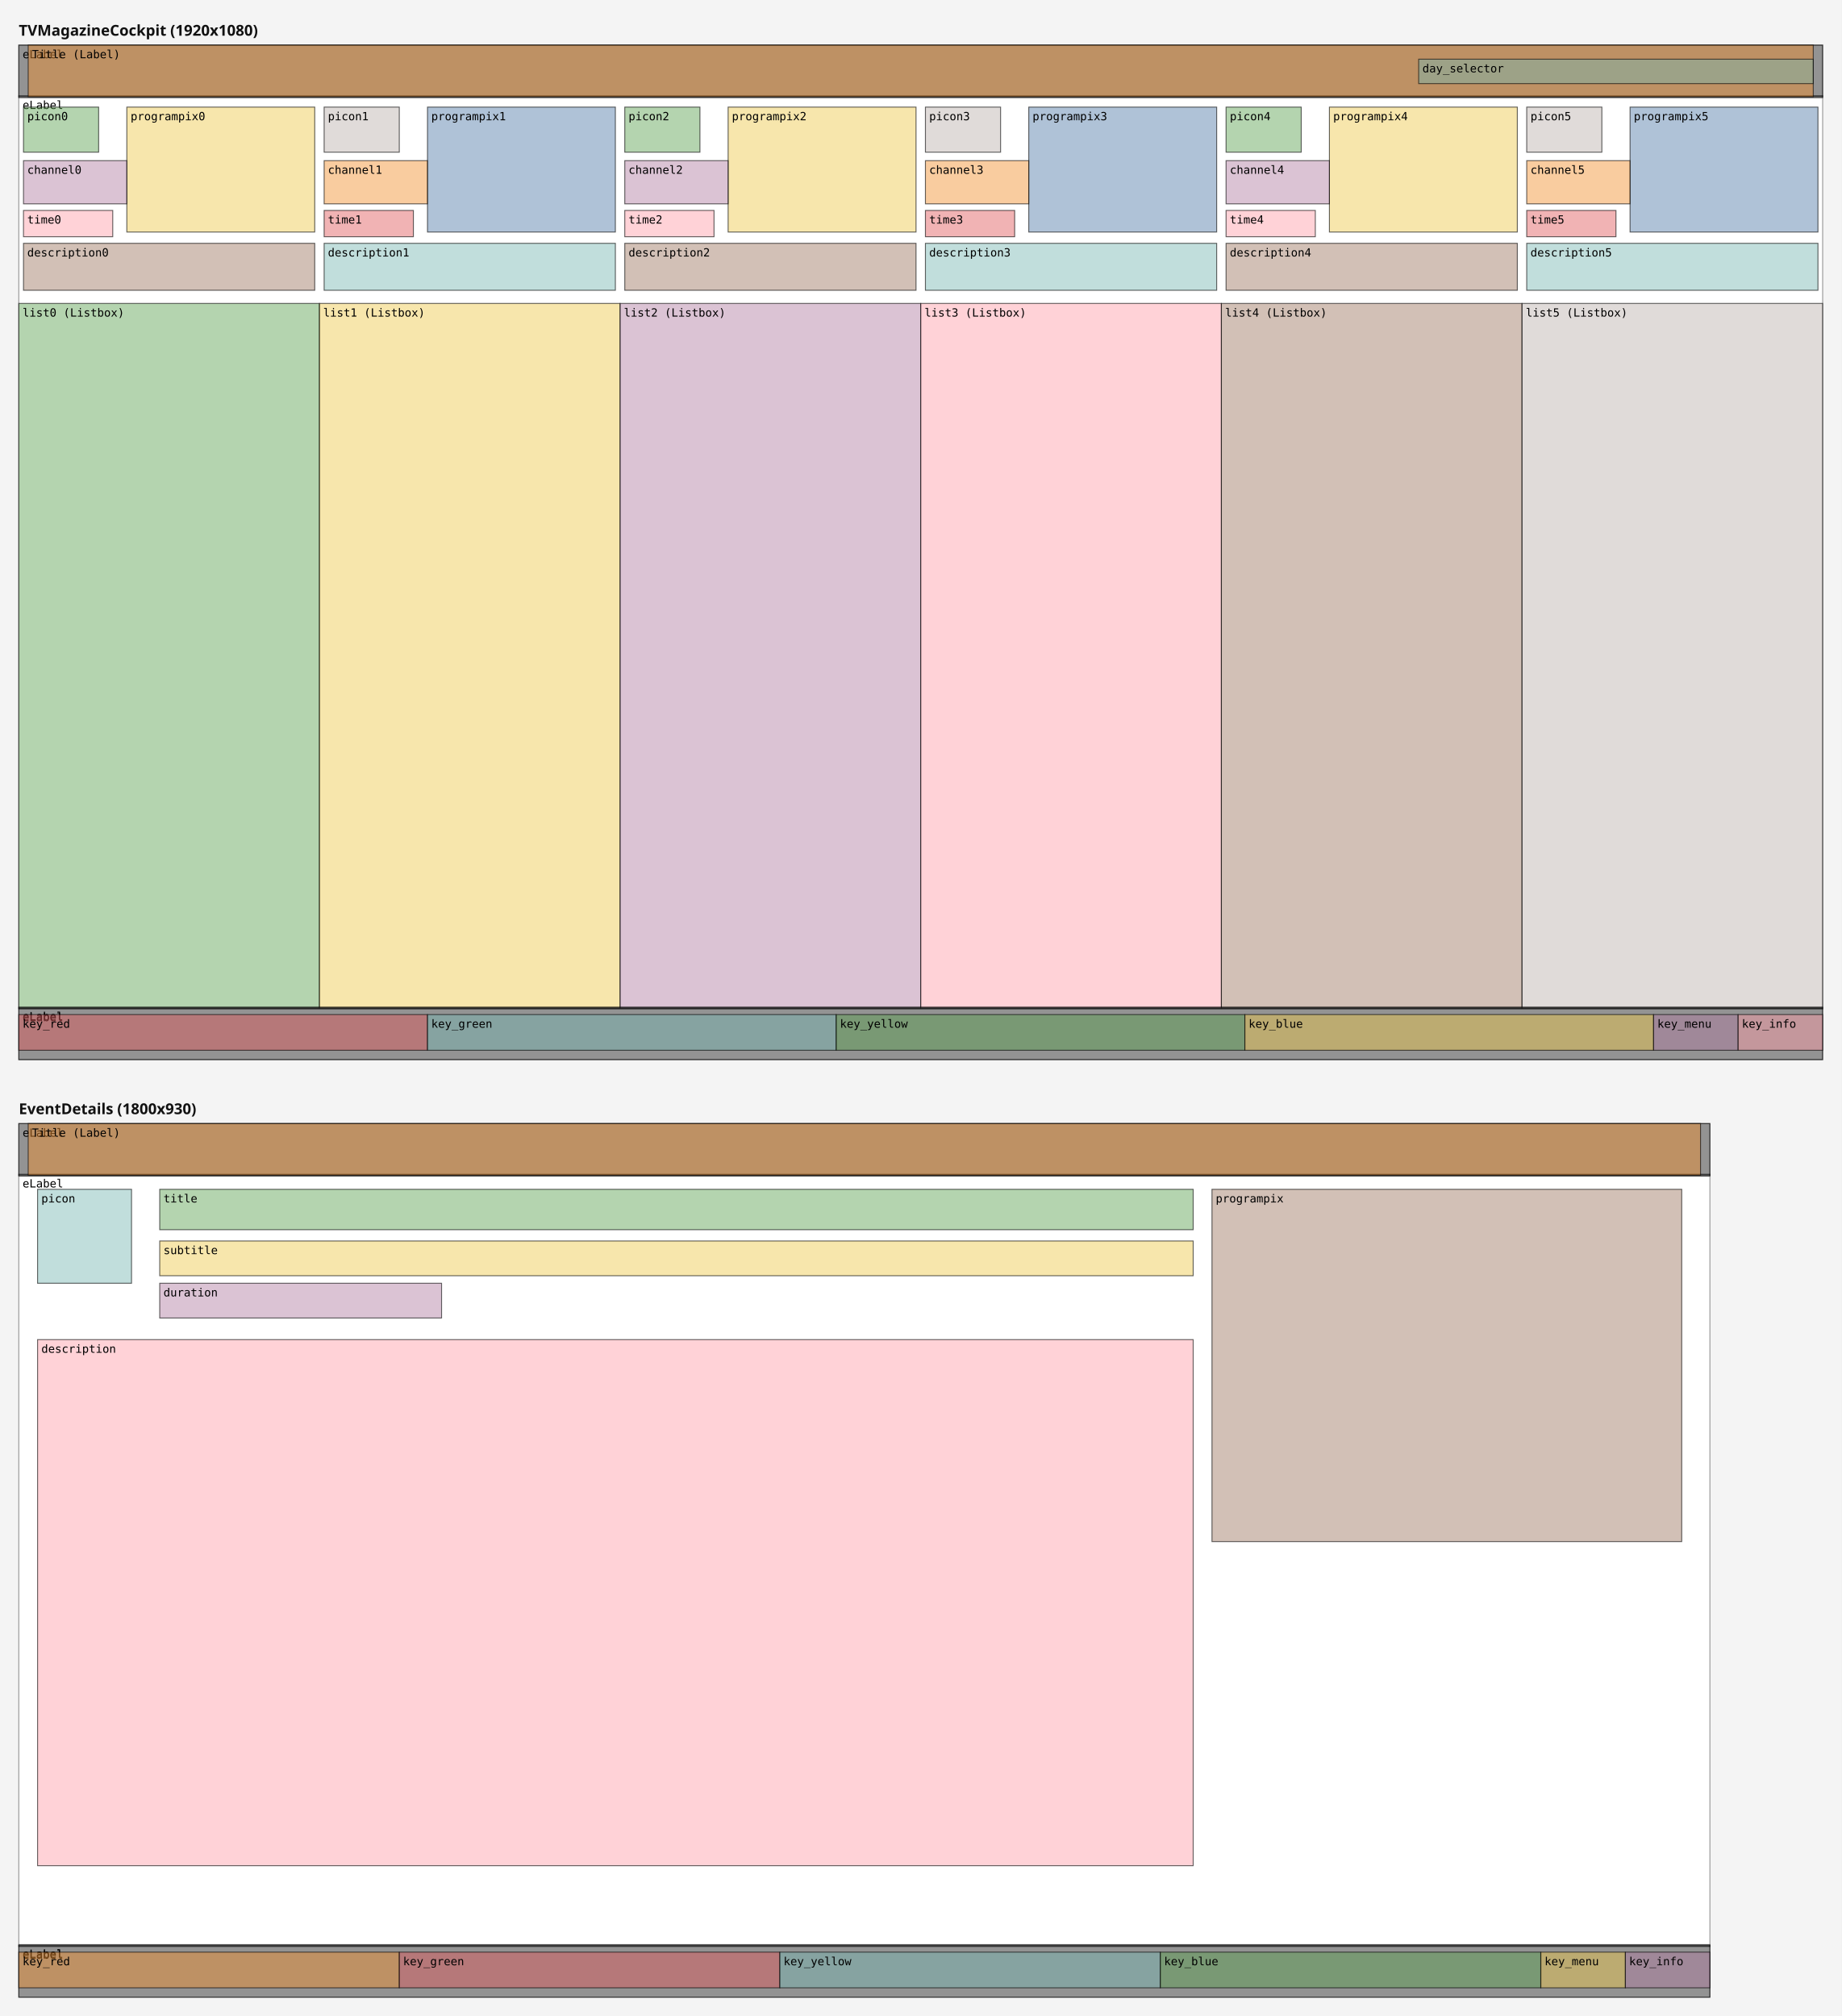
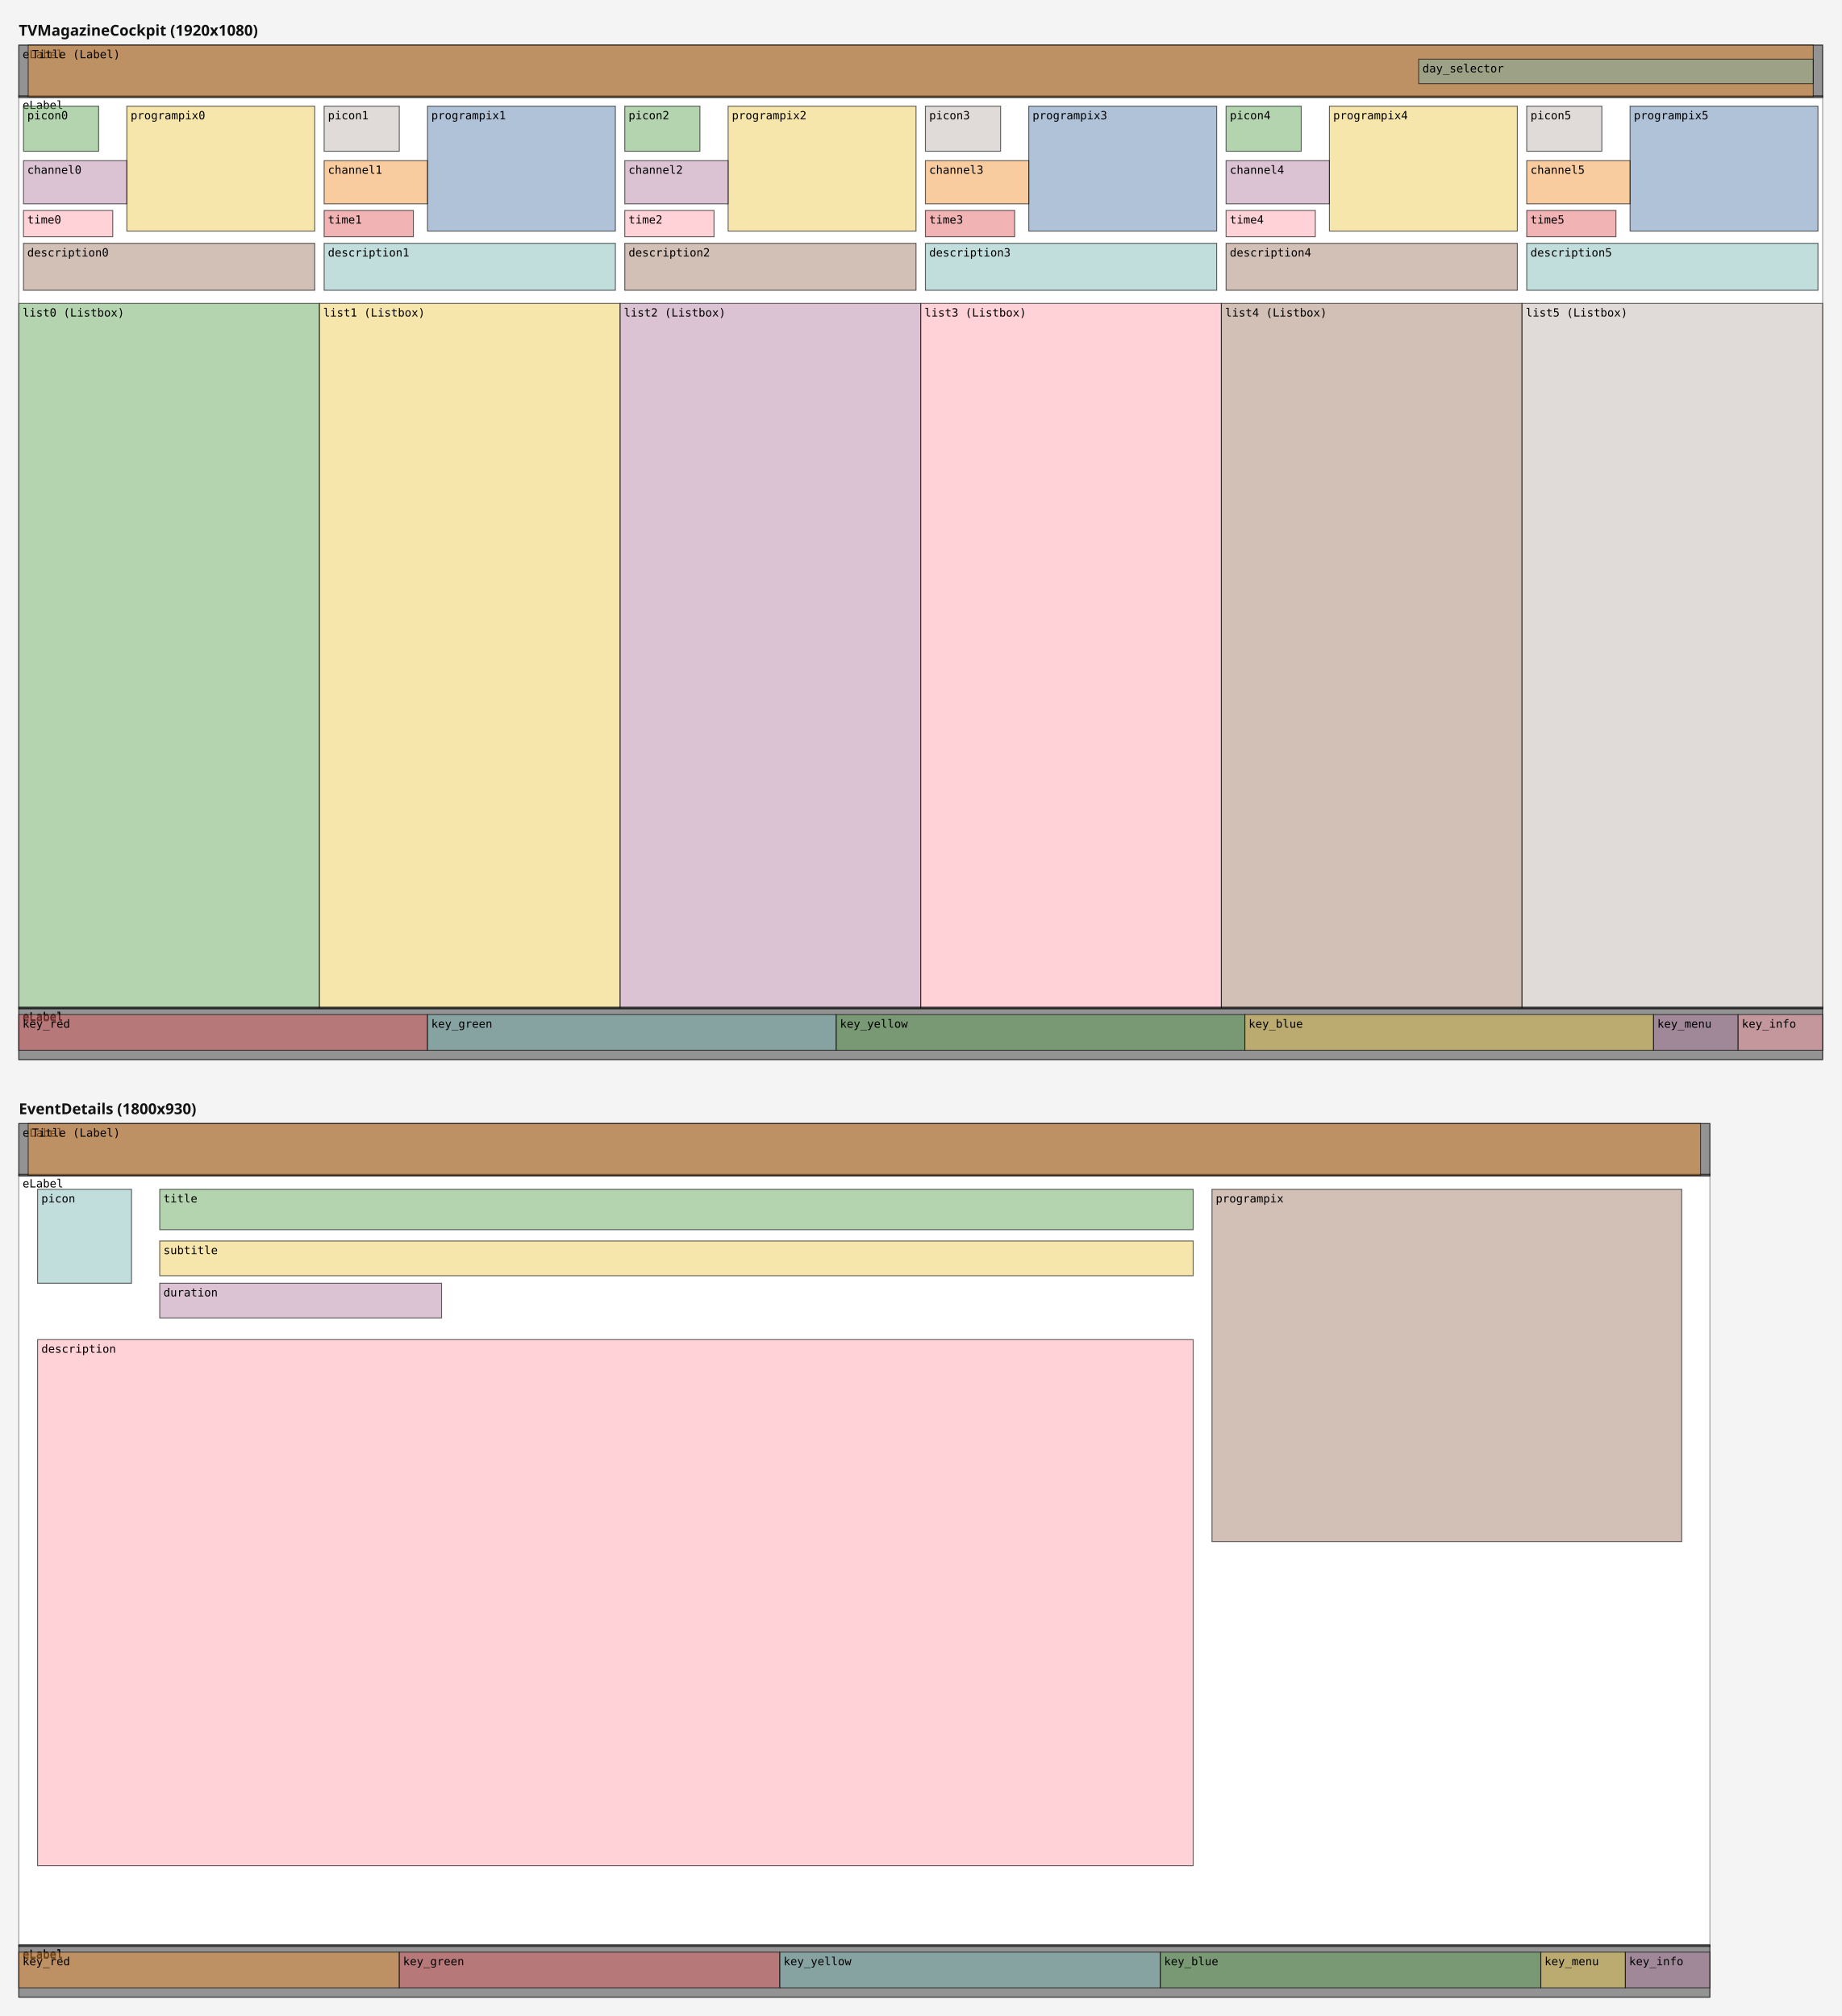
<svg xmlns="http://www.w3.org/2000/svg" width="1960" height="2146" viewBox="0 0 1960 2146">
  <rect x="0" y="0" width="1960" height="2146" fill="#f4f4f4" />
  <text x="20" y="38" font-family="sans-serif" font-size="16" font-weight="bold" fill="#111111">TVMagazineCockpit (1920x1080)</text>
  <g data-screen="0" transform="translate(20,48)">
    <rect x="0" y="0" width="1920" height="1080" fill="#ffffff" stroke="#999999" stroke-width="1" />
    <g>
      <rect data-ref="0:0" x="0" y="0" width="1920" height="55" fill="#101010" fill-opacity="0.45" stroke="#000000" stroke-opacity="0.6" stroke-width="1" />
      <text x="4" y="14" font-family="monospace" font-size="12" fill="#000000">eLabel</text>
    </g>
    <g>
      <rect data-ref="0:2" x="0" y="54" width="1920" height="2" fill="#404040" fill-opacity="0.45" stroke="#000000" stroke-opacity="0.6" stroke-width="1" />
      <text x="4" y="68" font-family="monospace" font-size="12" fill="#000000">eLabel</text>
    </g>
    <g>
-       <rect data-ref="0:4" x="5" y="66" width="80" height="48" fill="#59a14f" fill-opacity="0.45" stroke="#000000" stroke-opacity="0.6" stroke-width="1" />
-       <text x="9" y="80" font-family="monospace" font-size="12" fill="#000000">picon0</text>
-     </g>
-     <g>
-       <rect data-ref="0:5" x="115" y="66" width="200" height="133" fill="#edc948" fill-opacity="0.45" stroke="#000000" stroke-opacity="0.6" stroke-width="1" />
-       <text x="119" y="80" font-family="monospace" font-size="12" fill="#000000">programpix0</text>
+       <rect data-ref="0:4" x="5" y="65" width="80" height="48" fill="#59a14f" fill-opacity="0.45" stroke="#000000" stroke-opacity="0.6" stroke-width="1" />
+       <text x="9" y="79" font-family="monospace" font-size="12" fill="#000000">picon0</text>
+     </g>
+     <g>
+       <rect data-ref="0:5" x="115" y="65" width="200" height="133" fill="#edc948" fill-opacity="0.45" stroke="#000000" stroke-opacity="0.6" stroke-width="1" />
+       <text x="119" y="79" font-family="monospace" font-size="12" fill="#000000">programpix0</text>
    </g>
    <g>
      <rect data-ref="0:6" x="5" y="123" width="110" height="46" fill="#b07aa1" fill-opacity="0.45" stroke="#000000" stroke-opacity="0.6" stroke-width="1" />
      <text x="9" y="137" font-family="monospace" font-size="12" fill="#000000">channel0</text>
    </g>
    <g>
      <rect data-ref="0:7" x="5" y="176" width="95" height="28" fill="#ff9da7" fill-opacity="0.45" stroke="#000000" stroke-opacity="0.6" stroke-width="1" />
      <text x="9" y="190" font-family="monospace" font-size="12" fill="#000000">time0</text>
    </g>
    <g>
      <rect data-ref="0:8" x="5" y="211" width="310" height="50" fill="#9c755f" fill-opacity="0.45" stroke="#000000" stroke-opacity="0.6" stroke-width="1" />
      <text x="9" y="225" font-family="monospace" font-size="12" fill="#000000">description0</text>
    </g>
    <g>
-       <rect data-ref="0:9" x="325" y="66" width="80" height="48" fill="#bab0ac" fill-opacity="0.45" stroke="#000000" stroke-opacity="0.6" stroke-width="1" />
-       <text x="329" y="80" font-family="monospace" font-size="12" fill="#000000">picon1</text>
-     </g>
-     <g>
-       <rect data-ref="0:10" x="435" y="66" width="200" height="133" fill="#4e79a7" fill-opacity="0.45" stroke="#000000" stroke-opacity="0.6" stroke-width="1" />
-       <text x="439" y="80" font-family="monospace" font-size="12" fill="#000000">programpix1</text>
+       <rect data-ref="0:9" x="325" y="65" width="80" height="48" fill="#bab0ac" fill-opacity="0.45" stroke="#000000" stroke-opacity="0.6" stroke-width="1" />
+       <text x="329" y="79" font-family="monospace" font-size="12" fill="#000000">picon1</text>
+     </g>
+     <g>
+       <rect data-ref="0:10" x="435" y="65" width="200" height="133" fill="#4e79a7" fill-opacity="0.45" stroke="#000000" stroke-opacity="0.6" stroke-width="1" />
+       <text x="439" y="79" font-family="monospace" font-size="12" fill="#000000">programpix1</text>
    </g>
    <g>
      <rect data-ref="0:11" x="325" y="123" width="110" height="46" fill="#f28e2b" fill-opacity="0.45" stroke="#000000" stroke-opacity="0.6" stroke-width="1" />
      <text x="329" y="137" font-family="monospace" font-size="12" fill="#000000">channel1</text>
    </g>
    <g>
      <rect data-ref="0:12" x="325" y="176" width="95" height="28" fill="#e15759" fill-opacity="0.45" stroke="#000000" stroke-opacity="0.6" stroke-width="1" />
      <text x="329" y="190" font-family="monospace" font-size="12" fill="#000000">time1</text>
    </g>
    <g>
      <rect data-ref="0:13" x="325" y="211" width="310" height="50" fill="#76b7b2" fill-opacity="0.45" stroke="#000000" stroke-opacity="0.6" stroke-width="1" />
      <text x="329" y="225" font-family="monospace" font-size="12" fill="#000000">description1</text>
    </g>
    <g>
-       <rect data-ref="0:14" x="645" y="66" width="80" height="48" fill="#59a14f" fill-opacity="0.45" stroke="#000000" stroke-opacity="0.6" stroke-width="1" />
-       <text x="649" y="80" font-family="monospace" font-size="12" fill="#000000">picon2</text>
-     </g>
-     <g>
-       <rect data-ref="0:15" x="755" y="66" width="200" height="133" fill="#edc948" fill-opacity="0.45" stroke="#000000" stroke-opacity="0.6" stroke-width="1" />
-       <text x="759" y="80" font-family="monospace" font-size="12" fill="#000000">programpix2</text>
+       <rect data-ref="0:14" x="645" y="65" width="80" height="48" fill="#59a14f" fill-opacity="0.45" stroke="#000000" stroke-opacity="0.6" stroke-width="1" />
+       <text x="649" y="79" font-family="monospace" font-size="12" fill="#000000">picon2</text>
+     </g>
+     <g>
+       <rect data-ref="0:15" x="755" y="65" width="200" height="133" fill="#edc948" fill-opacity="0.45" stroke="#000000" stroke-opacity="0.6" stroke-width="1" />
+       <text x="759" y="79" font-family="monospace" font-size="12" fill="#000000">programpix2</text>
    </g>
    <g>
      <rect data-ref="0:16" x="645" y="123" width="110" height="46" fill="#b07aa1" fill-opacity="0.45" stroke="#000000" stroke-opacity="0.6" stroke-width="1" />
      <text x="649" y="137" font-family="monospace" font-size="12" fill="#000000">channel2</text>
    </g>
    <g>
      <rect data-ref="0:17" x="645" y="176" width="95" height="28" fill="#ff9da7" fill-opacity="0.45" stroke="#000000" stroke-opacity="0.6" stroke-width="1" />
      <text x="649" y="190" font-family="monospace" font-size="12" fill="#000000">time2</text>
    </g>
    <g>
      <rect data-ref="0:18" x="645" y="211" width="310" height="50" fill="#9c755f" fill-opacity="0.45" stroke="#000000" stroke-opacity="0.6" stroke-width="1" />
      <text x="649" y="225" font-family="monospace" font-size="12" fill="#000000">description2</text>
    </g>
    <g>
-       <rect data-ref="0:19" x="965" y="66" width="80" height="48" fill="#bab0ac" fill-opacity="0.45" stroke="#000000" stroke-opacity="0.6" stroke-width="1" />
-       <text x="969" y="80" font-family="monospace" font-size="12" fill="#000000">picon3</text>
-     </g>
-     <g>
-       <rect data-ref="0:20" x="1075" y="66" width="200" height="133" fill="#4e79a7" fill-opacity="0.45" stroke="#000000" stroke-opacity="0.6" stroke-width="1" />
-       <text x="1079" y="80" font-family="monospace" font-size="12" fill="#000000">programpix3</text>
+       <rect data-ref="0:19" x="965" y="65" width="80" height="48" fill="#bab0ac" fill-opacity="0.45" stroke="#000000" stroke-opacity="0.6" stroke-width="1" />
+       <text x="969" y="79" font-family="monospace" font-size="12" fill="#000000">picon3</text>
+     </g>
+     <g>
+       <rect data-ref="0:20" x="1075" y="65" width="200" height="133" fill="#4e79a7" fill-opacity="0.45" stroke="#000000" stroke-opacity="0.6" stroke-width="1" />
+       <text x="1079" y="79" font-family="monospace" font-size="12" fill="#000000">programpix3</text>
    </g>
    <g>
      <rect data-ref="0:21" x="965" y="123" width="110" height="46" fill="#f28e2b" fill-opacity="0.45" stroke="#000000" stroke-opacity="0.6" stroke-width="1" />
      <text x="969" y="137" font-family="monospace" font-size="12" fill="#000000">channel3</text>
    </g>
    <g>
      <rect data-ref="0:22" x="965" y="176" width="95" height="28" fill="#e15759" fill-opacity="0.45" stroke="#000000" stroke-opacity="0.6" stroke-width="1" />
      <text x="969" y="190" font-family="monospace" font-size="12" fill="#000000">time3</text>
    </g>
    <g>
      <rect data-ref="0:23" x="965" y="211" width="310" height="50" fill="#76b7b2" fill-opacity="0.45" stroke="#000000" stroke-opacity="0.6" stroke-width="1" />
      <text x="969" y="225" font-family="monospace" font-size="12" fill="#000000">description3</text>
    </g>
    <g>
-       <rect data-ref="0:24" x="1285" y="66" width="80" height="48" fill="#59a14f" fill-opacity="0.45" stroke="#000000" stroke-opacity="0.6" stroke-width="1" />
-       <text x="1289" y="80" font-family="monospace" font-size="12" fill="#000000">picon4</text>
-     </g>
-     <g>
-       <rect data-ref="0:25" x="1395" y="66" width="200" height="133" fill="#edc948" fill-opacity="0.45" stroke="#000000" stroke-opacity="0.6" stroke-width="1" />
-       <text x="1399" y="80" font-family="monospace" font-size="12" fill="#000000">programpix4</text>
+       <rect data-ref="0:24" x="1285" y="65" width="80" height="48" fill="#59a14f" fill-opacity="0.45" stroke="#000000" stroke-opacity="0.6" stroke-width="1" />
+       <text x="1289" y="79" font-family="monospace" font-size="12" fill="#000000">picon4</text>
+     </g>
+     <g>
+       <rect data-ref="0:25" x="1395" y="65" width="200" height="133" fill="#edc948" fill-opacity="0.45" stroke="#000000" stroke-opacity="0.6" stroke-width="1" />
+       <text x="1399" y="79" font-family="monospace" font-size="12" fill="#000000">programpix4</text>
    </g>
    <g>
      <rect data-ref="0:26" x="1285" y="123" width="110" height="46" fill="#b07aa1" fill-opacity="0.45" stroke="#000000" stroke-opacity="0.6" stroke-width="1" />
      <text x="1289" y="137" font-family="monospace" font-size="12" fill="#000000">channel4</text>
    </g>
    <g>
      <rect data-ref="0:27" x="1285" y="176" width="95" height="28" fill="#ff9da7" fill-opacity="0.45" stroke="#000000" stroke-opacity="0.6" stroke-width="1" />
      <text x="1289" y="190" font-family="monospace" font-size="12" fill="#000000">time4</text>
    </g>
    <g>
      <rect data-ref="0:28" x="1285" y="211" width="310" height="50" fill="#9c755f" fill-opacity="0.45" stroke="#000000" stroke-opacity="0.6" stroke-width="1" />
      <text x="1289" y="225" font-family="monospace" font-size="12" fill="#000000">description4</text>
    </g>
    <g>
-       <rect data-ref="0:29" x="1605" y="66" width="80" height="48" fill="#bab0ac" fill-opacity="0.45" stroke="#000000" stroke-opacity="0.6" stroke-width="1" />
-       <text x="1609" y="80" font-family="monospace" font-size="12" fill="#000000">picon5</text>
-     </g>
-     <g>
-       <rect data-ref="0:30" x="1715" y="66" width="200" height="133" fill="#4e79a7" fill-opacity="0.45" stroke="#000000" stroke-opacity="0.6" stroke-width="1" />
-       <text x="1719" y="80" font-family="monospace" font-size="12" fill="#000000">programpix5</text>
+       <rect data-ref="0:29" x="1605" y="65" width="80" height="48" fill="#bab0ac" fill-opacity="0.45" stroke="#000000" stroke-opacity="0.6" stroke-width="1" />
+       <text x="1609" y="79" font-family="monospace" font-size="12" fill="#000000">picon5</text>
+     </g>
+     <g>
+       <rect data-ref="0:30" x="1715" y="65" width="200" height="133" fill="#4e79a7" fill-opacity="0.45" stroke="#000000" stroke-opacity="0.6" stroke-width="1" />
+       <text x="1719" y="79" font-family="monospace" font-size="12" fill="#000000">programpix5</text>
    </g>
    <g>
      <rect data-ref="0:31" x="1605" y="123" width="110" height="46" fill="#f28e2b" fill-opacity="0.45" stroke="#000000" stroke-opacity="0.6" stroke-width="1" />
      <text x="1609" y="137" font-family="monospace" font-size="12" fill="#000000">channel5</text>
    </g>
    <g>
      <rect data-ref="0:32" x="1605" y="176" width="95" height="28" fill="#e15759" fill-opacity="0.45" stroke="#000000" stroke-opacity="0.6" stroke-width="1" />
      <text x="1609" y="190" font-family="monospace" font-size="12" fill="#000000">time5</text>
    </g>
    <g>
      <rect data-ref="0:33" x="1605" y="211" width="310" height="50" fill="#76b7b2" fill-opacity="0.45" stroke="#000000" stroke-opacity="0.6" stroke-width="1" />
      <text x="1609" y="225" font-family="monospace" font-size="12" fill="#000000">description5</text>
    </g>
    <g>
      <rect data-ref="0:34" x="0" y="275" width="320" height="750" fill="#59a14f" fill-opacity="0.45" stroke="#000000" stroke-opacity="0.6" stroke-width="1" />
      <text x="4" y="289" font-family="monospace" font-size="12" fill="#000000">list0 (Listbox)</text>
    </g>
    <g>
      <rect data-ref="0:35" x="320" y="275" width="320" height="750" fill="#edc948" fill-opacity="0.45" stroke="#000000" stroke-opacity="0.6" stroke-width="1" />
      <text x="324" y="289" font-family="monospace" font-size="12" fill="#000000">list1 (Listbox)</text>
    </g>
    <g>
      <rect data-ref="0:36" x="640" y="275" width="320" height="750" fill="#b07aa1" fill-opacity="0.45" stroke="#000000" stroke-opacity="0.6" stroke-width="1" />
      <text x="644" y="289" font-family="monospace" font-size="12" fill="#000000">list2 (Listbox)</text>
    </g>
    <g>
      <rect data-ref="0:37" x="960" y="275" width="320" height="750" fill="#ff9da7" fill-opacity="0.45" stroke="#000000" stroke-opacity="0.6" stroke-width="1" />
      <text x="964" y="289" font-family="monospace" font-size="12" fill="#000000">list3 (Listbox)</text>
    </g>
    <g>
      <rect data-ref="0:38" x="1280" y="275" width="320" height="750" fill="#9c755f" fill-opacity="0.45" stroke="#000000" stroke-opacity="0.6" stroke-width="1" />
      <text x="1284" y="289" font-family="monospace" font-size="12" fill="#000000">list4 (Listbox)</text>
    </g>
    <g>
      <rect data-ref="0:39" x="1600" y="275" width="320" height="750" fill="#bab0ac" fill-opacity="0.45" stroke="#000000" stroke-opacity="0.6" stroke-width="1" />
      <text x="1604" y="289" font-family="monospace" font-size="12" fill="#000000">list5 (Listbox)</text>
    </g>
    <g>
      <rect data-ref="0:40" x="0" y="1024" width="1920" height="2" fill="#404040" fill-opacity="0.45" stroke="#000000" stroke-opacity="0.6" stroke-width="1" />
      <text x="4" y="1038" font-family="monospace" font-size="12" fill="#000000">eLabel</text>
    </g>
    <g>
      <rect data-ref="0:41" x="0" y="1025" width="1920" height="55" fill="#101010" fill-opacity="0.45" stroke="#000000" stroke-opacity="0.6" stroke-width="1" />
      <text x="4" y="1039" font-family="monospace" font-size="12" fill="#000000">eLabel</text>
    </g>
    <g>
      <rect data-ref="0:1" x="10" y="0" width="1900" height="55" fill="#f28e2b" fill-opacity="0.45" stroke="#000000" stroke-opacity="0.6" stroke-width="1" />
      <text x="14" y="14" font-family="monospace" font-size="12" fill="#000000">Title (Label)</text>
    </g>
    <g>
      <rect data-ref="0:3" x="1490" y="15" width="420" height="26" fill="#76b7b2" fill-opacity="0.45" stroke="#000000" stroke-opacity="0.6" stroke-width="1" />
      <text x="1494" y="29" font-family="monospace" font-size="12" fill="#000000">day_selector</text>
    </g>
    <g>
      <rect data-ref="0:42" x="0" y="1032" width="435" height="38" fill="#e15759" fill-opacity="0.45" stroke="#000000" stroke-opacity="0.6" stroke-width="1" />
      <text x="4" y="1046" font-family="monospace" font-size="12" fill="#000000">key_red</text>
    </g>
    <g>
      <rect data-ref="0:43" x="435" y="1032" width="435" height="38" fill="#76b7b2" fill-opacity="0.45" stroke="#000000" stroke-opacity="0.6" stroke-width="1" />
      <text x="439" y="1046" font-family="monospace" font-size="12" fill="#000000">key_green</text>
    </g>
    <g>
      <rect data-ref="0:44" x="870" y="1032" width="435" height="38" fill="#59a14f" fill-opacity="0.45" stroke="#000000" stroke-opacity="0.6" stroke-width="1" />
      <text x="874" y="1046" font-family="monospace" font-size="12" fill="#000000">key_yellow</text>
    </g>
    <g>
      <rect data-ref="0:45" x="1305" y="1032" width="435" height="38" fill="#edc948" fill-opacity="0.45" stroke="#000000" stroke-opacity="0.6" stroke-width="1" />
      <text x="1309" y="1046" font-family="monospace" font-size="12" fill="#000000">key_blue</text>
    </g>
    <g>
      <rect data-ref="0:46" x="1740" y="1032" width="90" height="38" fill="#b07aa1" fill-opacity="0.45" stroke="#000000" stroke-opacity="0.6" stroke-width="1" />
      <text x="1744" y="1046" font-family="monospace" font-size="12" fill="#000000">key_menu</text>
    </g>
    <g>
      <rect data-ref="0:47" x="1830" y="1032" width="90" height="38" fill="#ff9da7" fill-opacity="0.45" stroke="#000000" stroke-opacity="0.6" stroke-width="1" />
      <text x="1834" y="1046" font-family="monospace" font-size="12" fill="#000000">key_info</text>
    </g>
  </g>
  <text x="20" y="1186" font-family="sans-serif" font-size="16" font-weight="bold" fill="#111111">EventDetails (1800x930)</text>
  <g data-screen="1" transform="translate(20,1196)">
    <rect x="0" y="0" width="1800" height="930" fill="#ffffff" stroke="#999999" stroke-width="1" />
    <g>
      <rect data-ref="1:0" x="0" y="0" width="1800" height="55" fill="#101010" fill-opacity="0.45" stroke="#000000" stroke-opacity="0.6" stroke-width="1" />
      <text x="4" y="14" font-family="monospace" font-size="12" fill="#000000">eLabel</text>
    </g>
    <g>
      <rect data-ref="1:2" x="0" y="54" width="1800" height="2" fill="#404040" fill-opacity="0.45" stroke="#000000" stroke-opacity="0.6" stroke-width="1" />
      <text x="4" y="68" font-family="monospace" font-size="12" fill="#000000">eLabel</text>
    </g>
    <g>
      <rect data-ref="1:3" x="20" y="70" width="100" height="100" fill="#76b7b2" fill-opacity="0.45" stroke="#000000" stroke-opacity="0.6" stroke-width="1" />
      <text x="24" y="84" font-family="monospace" font-size="12" fill="#000000">picon</text>
    </g>
    <g>
      <rect data-ref="1:7" x="20" y="230" width="1230" height="560" fill="#ff9da7" fill-opacity="0.45" stroke="#000000" stroke-opacity="0.6" stroke-width="1" />
      <text x="24" y="244" font-family="monospace" font-size="12" fill="#000000">description</text>
    </g>
    <g>
      <rect data-ref="1:8" x="1270" y="70" width="500" height="375" fill="#9c755f" fill-opacity="0.45" stroke="#000000" stroke-opacity="0.6" stroke-width="1" />
      <text x="1274" y="84" font-family="monospace" font-size="12" fill="#000000">programpix</text>
    </g>
    <g>
      <rect data-ref="1:9" x="0" y="874" width="1800" height="2" fill="#404040" fill-opacity="0.45" stroke="#000000" stroke-opacity="0.6" stroke-width="1" />
      <text x="4" y="888" font-family="monospace" font-size="12" fill="#000000">eLabel</text>
    </g>
    <g>
      <rect data-ref="1:10" x="0" y="875" width="1800" height="55" fill="#101010" fill-opacity="0.45" stroke="#000000" stroke-opacity="0.6" stroke-width="1" />
      <text x="4" y="889" font-family="monospace" font-size="12" fill="#000000">eLabel</text>
    </g>
    <g>
      <rect data-ref="1:1" x="10" y="0" width="1780" height="55" fill="#f28e2b" fill-opacity="0.45" stroke="#000000" stroke-opacity="0.6" stroke-width="1" />
      <text x="14" y="14" font-family="monospace" font-size="12" fill="#000000">Title (Label)</text>
    </g>
    <g>
      <rect data-ref="1:4" x="150" y="70" width="1100" height="43" fill="#59a14f" fill-opacity="0.45" stroke="#000000" stroke-opacity="0.6" stroke-width="1" />
      <text x="154" y="84" font-family="monospace" font-size="12" fill="#000000">title</text>
    </g>
    <g>
      <rect data-ref="1:5" x="150" y="125" width="1100" height="37" fill="#edc948" fill-opacity="0.45" stroke="#000000" stroke-opacity="0.6" stroke-width="1" />
      <text x="154" y="139" font-family="monospace" font-size="12" fill="#000000">subtitle</text>
    </g>
    <g>
      <rect data-ref="1:6" x="150" y="170" width="300" height="37" fill="#b07aa1" fill-opacity="0.45" stroke="#000000" stroke-opacity="0.6" stroke-width="1" />
      <text x="154" y="184" font-family="monospace" font-size="12" fill="#000000">duration</text>
    </g>
    <g>
      <rect data-ref="1:11" x="0" y="882" width="405" height="38" fill="#f28e2b" fill-opacity="0.45" stroke="#000000" stroke-opacity="0.6" stroke-width="1" />
      <text x="4" y="896" font-family="monospace" font-size="12" fill="#000000">key_red</text>
    </g>
    <g>
      <rect data-ref="1:12" x="405" y="882" width="405" height="38" fill="#e15759" fill-opacity="0.45" stroke="#000000" stroke-opacity="0.6" stroke-width="1" />
      <text x="409" y="896" font-family="monospace" font-size="12" fill="#000000">key_green</text>
    </g>
    <g>
      <rect data-ref="1:13" x="810" y="882" width="405" height="38" fill="#76b7b2" fill-opacity="0.45" stroke="#000000" stroke-opacity="0.6" stroke-width="1" />
      <text x="814" y="896" font-family="monospace" font-size="12" fill="#000000">key_yellow</text>
    </g>
    <g>
      <rect data-ref="1:14" x="1215" y="882" width="405" height="38" fill="#59a14f" fill-opacity="0.45" stroke="#000000" stroke-opacity="0.6" stroke-width="1" />
      <text x="1219" y="896" font-family="monospace" font-size="12" fill="#000000">key_blue</text>
    </g>
    <g>
      <rect data-ref="1:15" x="1620" y="882" width="90" height="38" fill="#edc948" fill-opacity="0.45" stroke="#000000" stroke-opacity="0.6" stroke-width="1" />
      <text x="1624" y="896" font-family="monospace" font-size="12" fill="#000000">key_menu</text>
    </g>
    <g>
      <rect data-ref="1:16" x="1710" y="882" width="90" height="38" fill="#b07aa1" fill-opacity="0.45" stroke="#000000" stroke-opacity="0.6" stroke-width="1" />
      <text x="1714" y="896" font-family="monospace" font-size="12" fill="#000000">key_info</text>
    </g>
  </g>
</svg>
